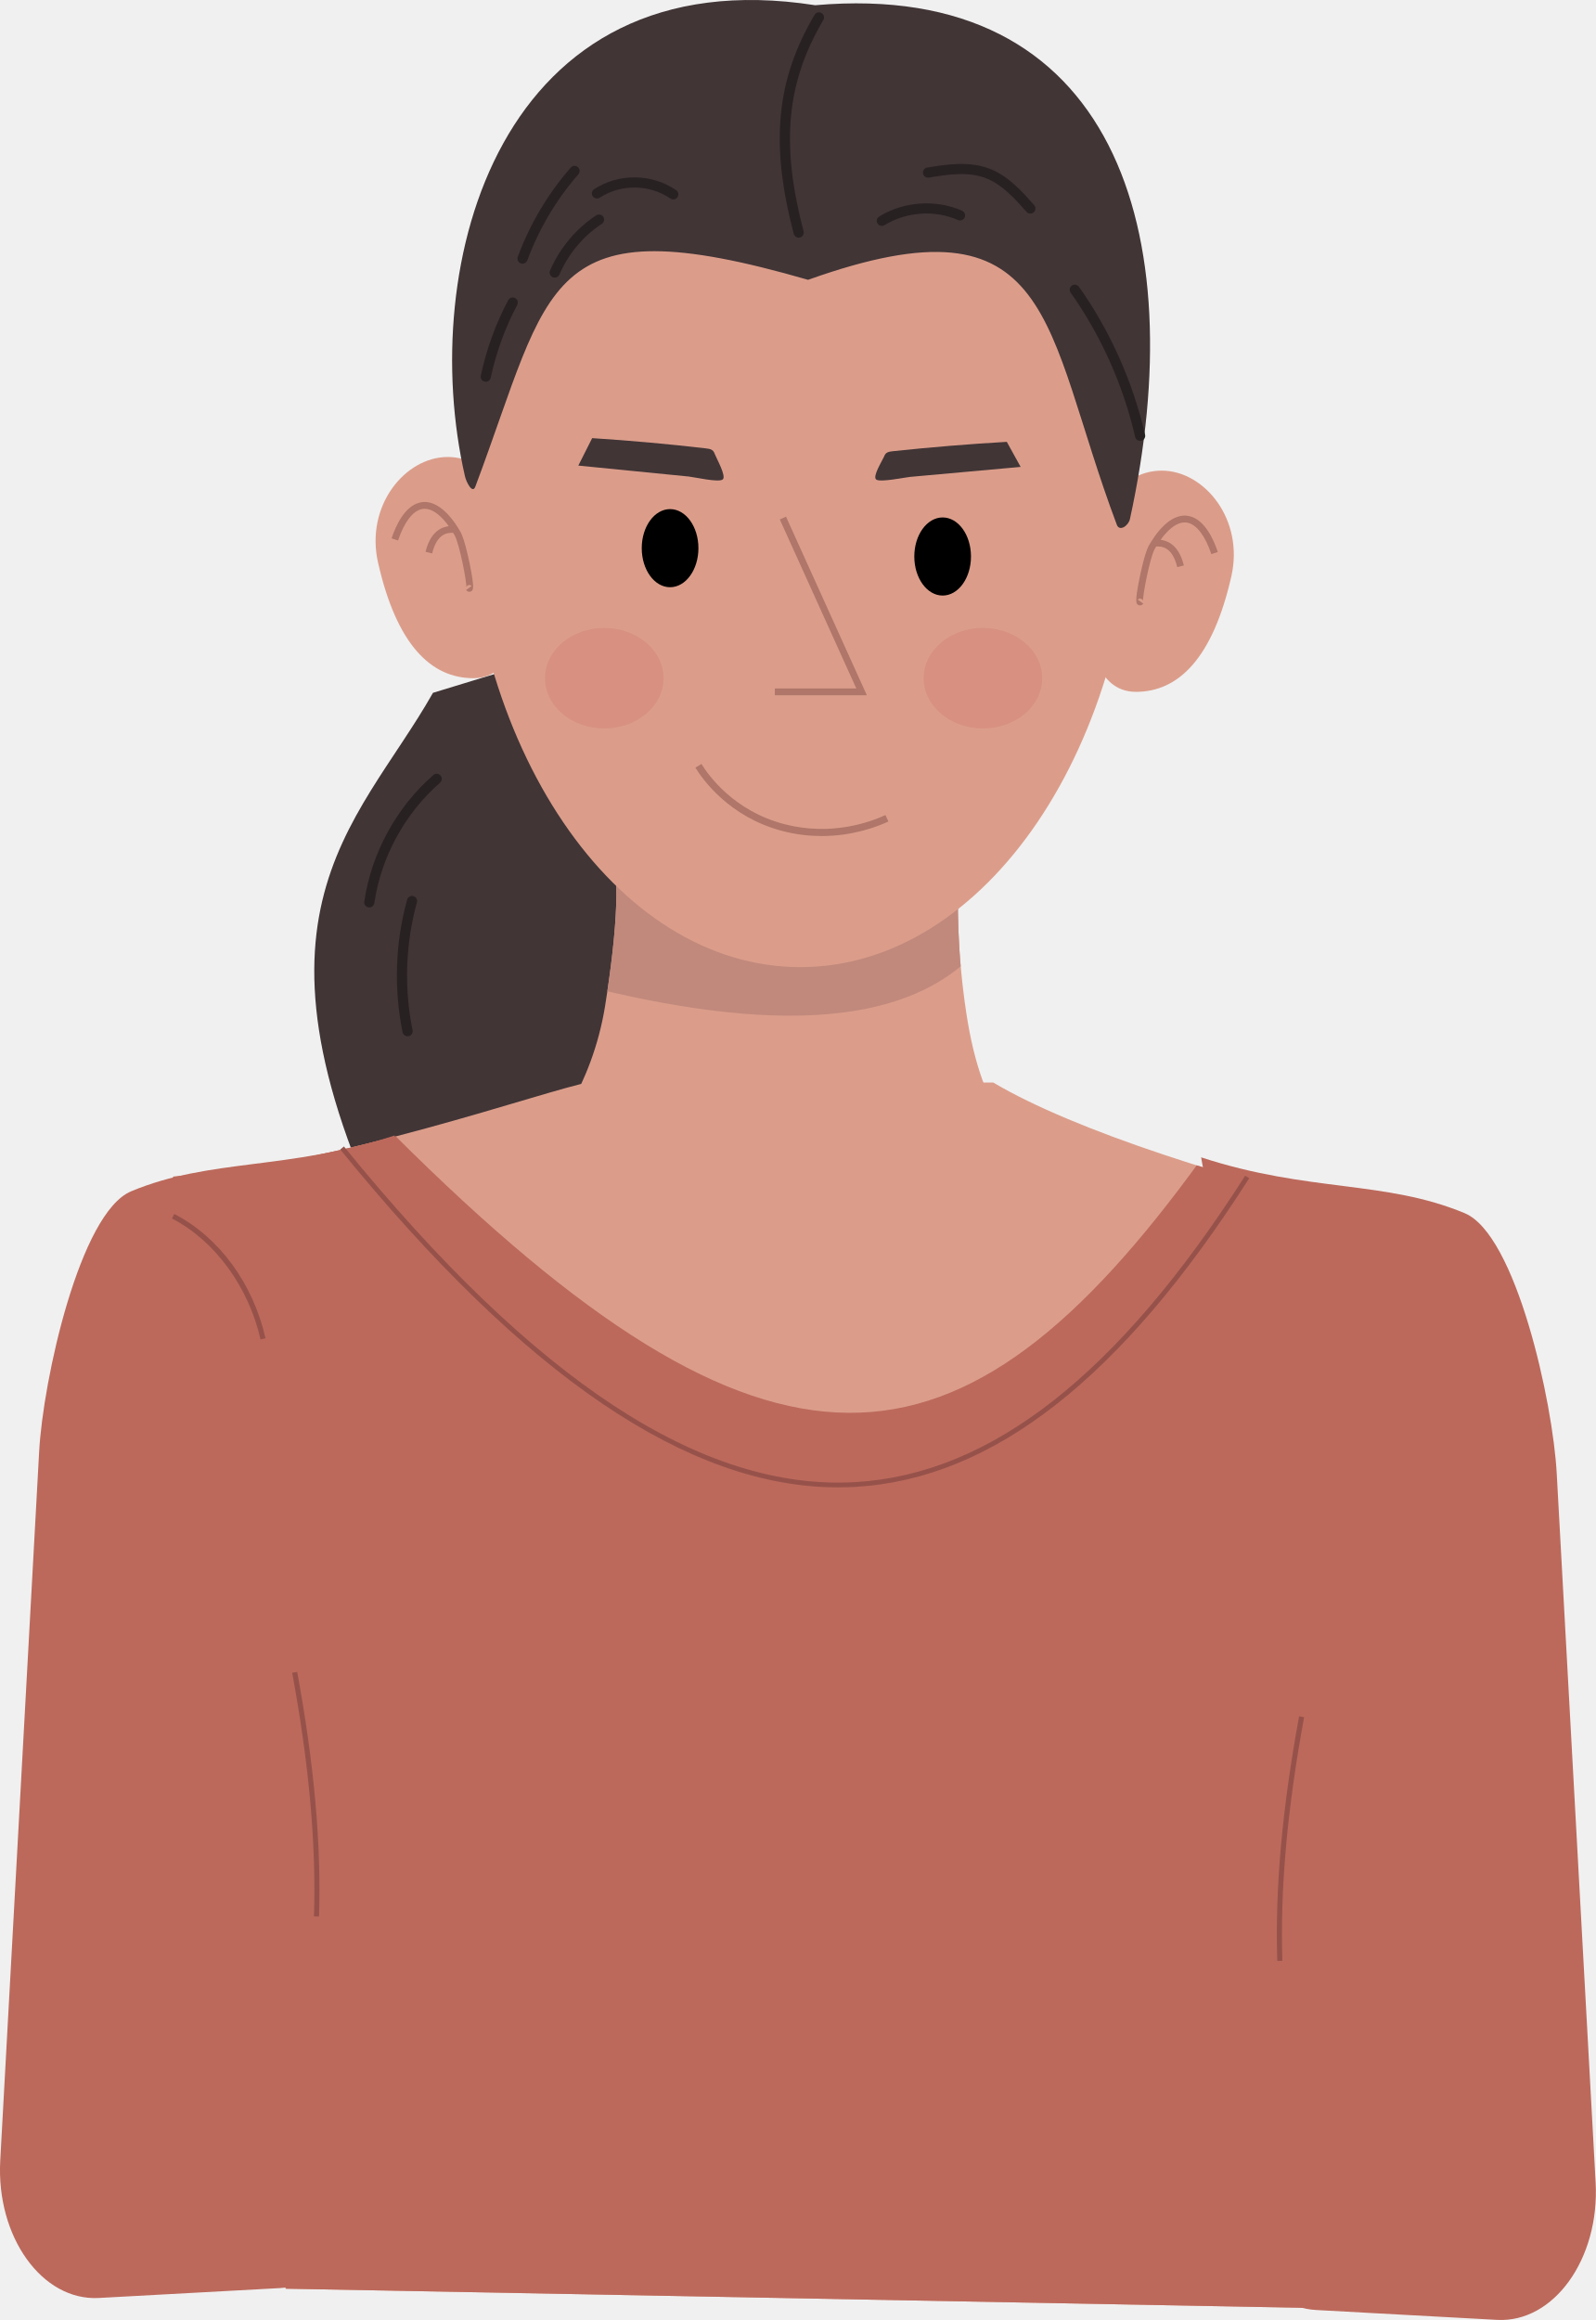
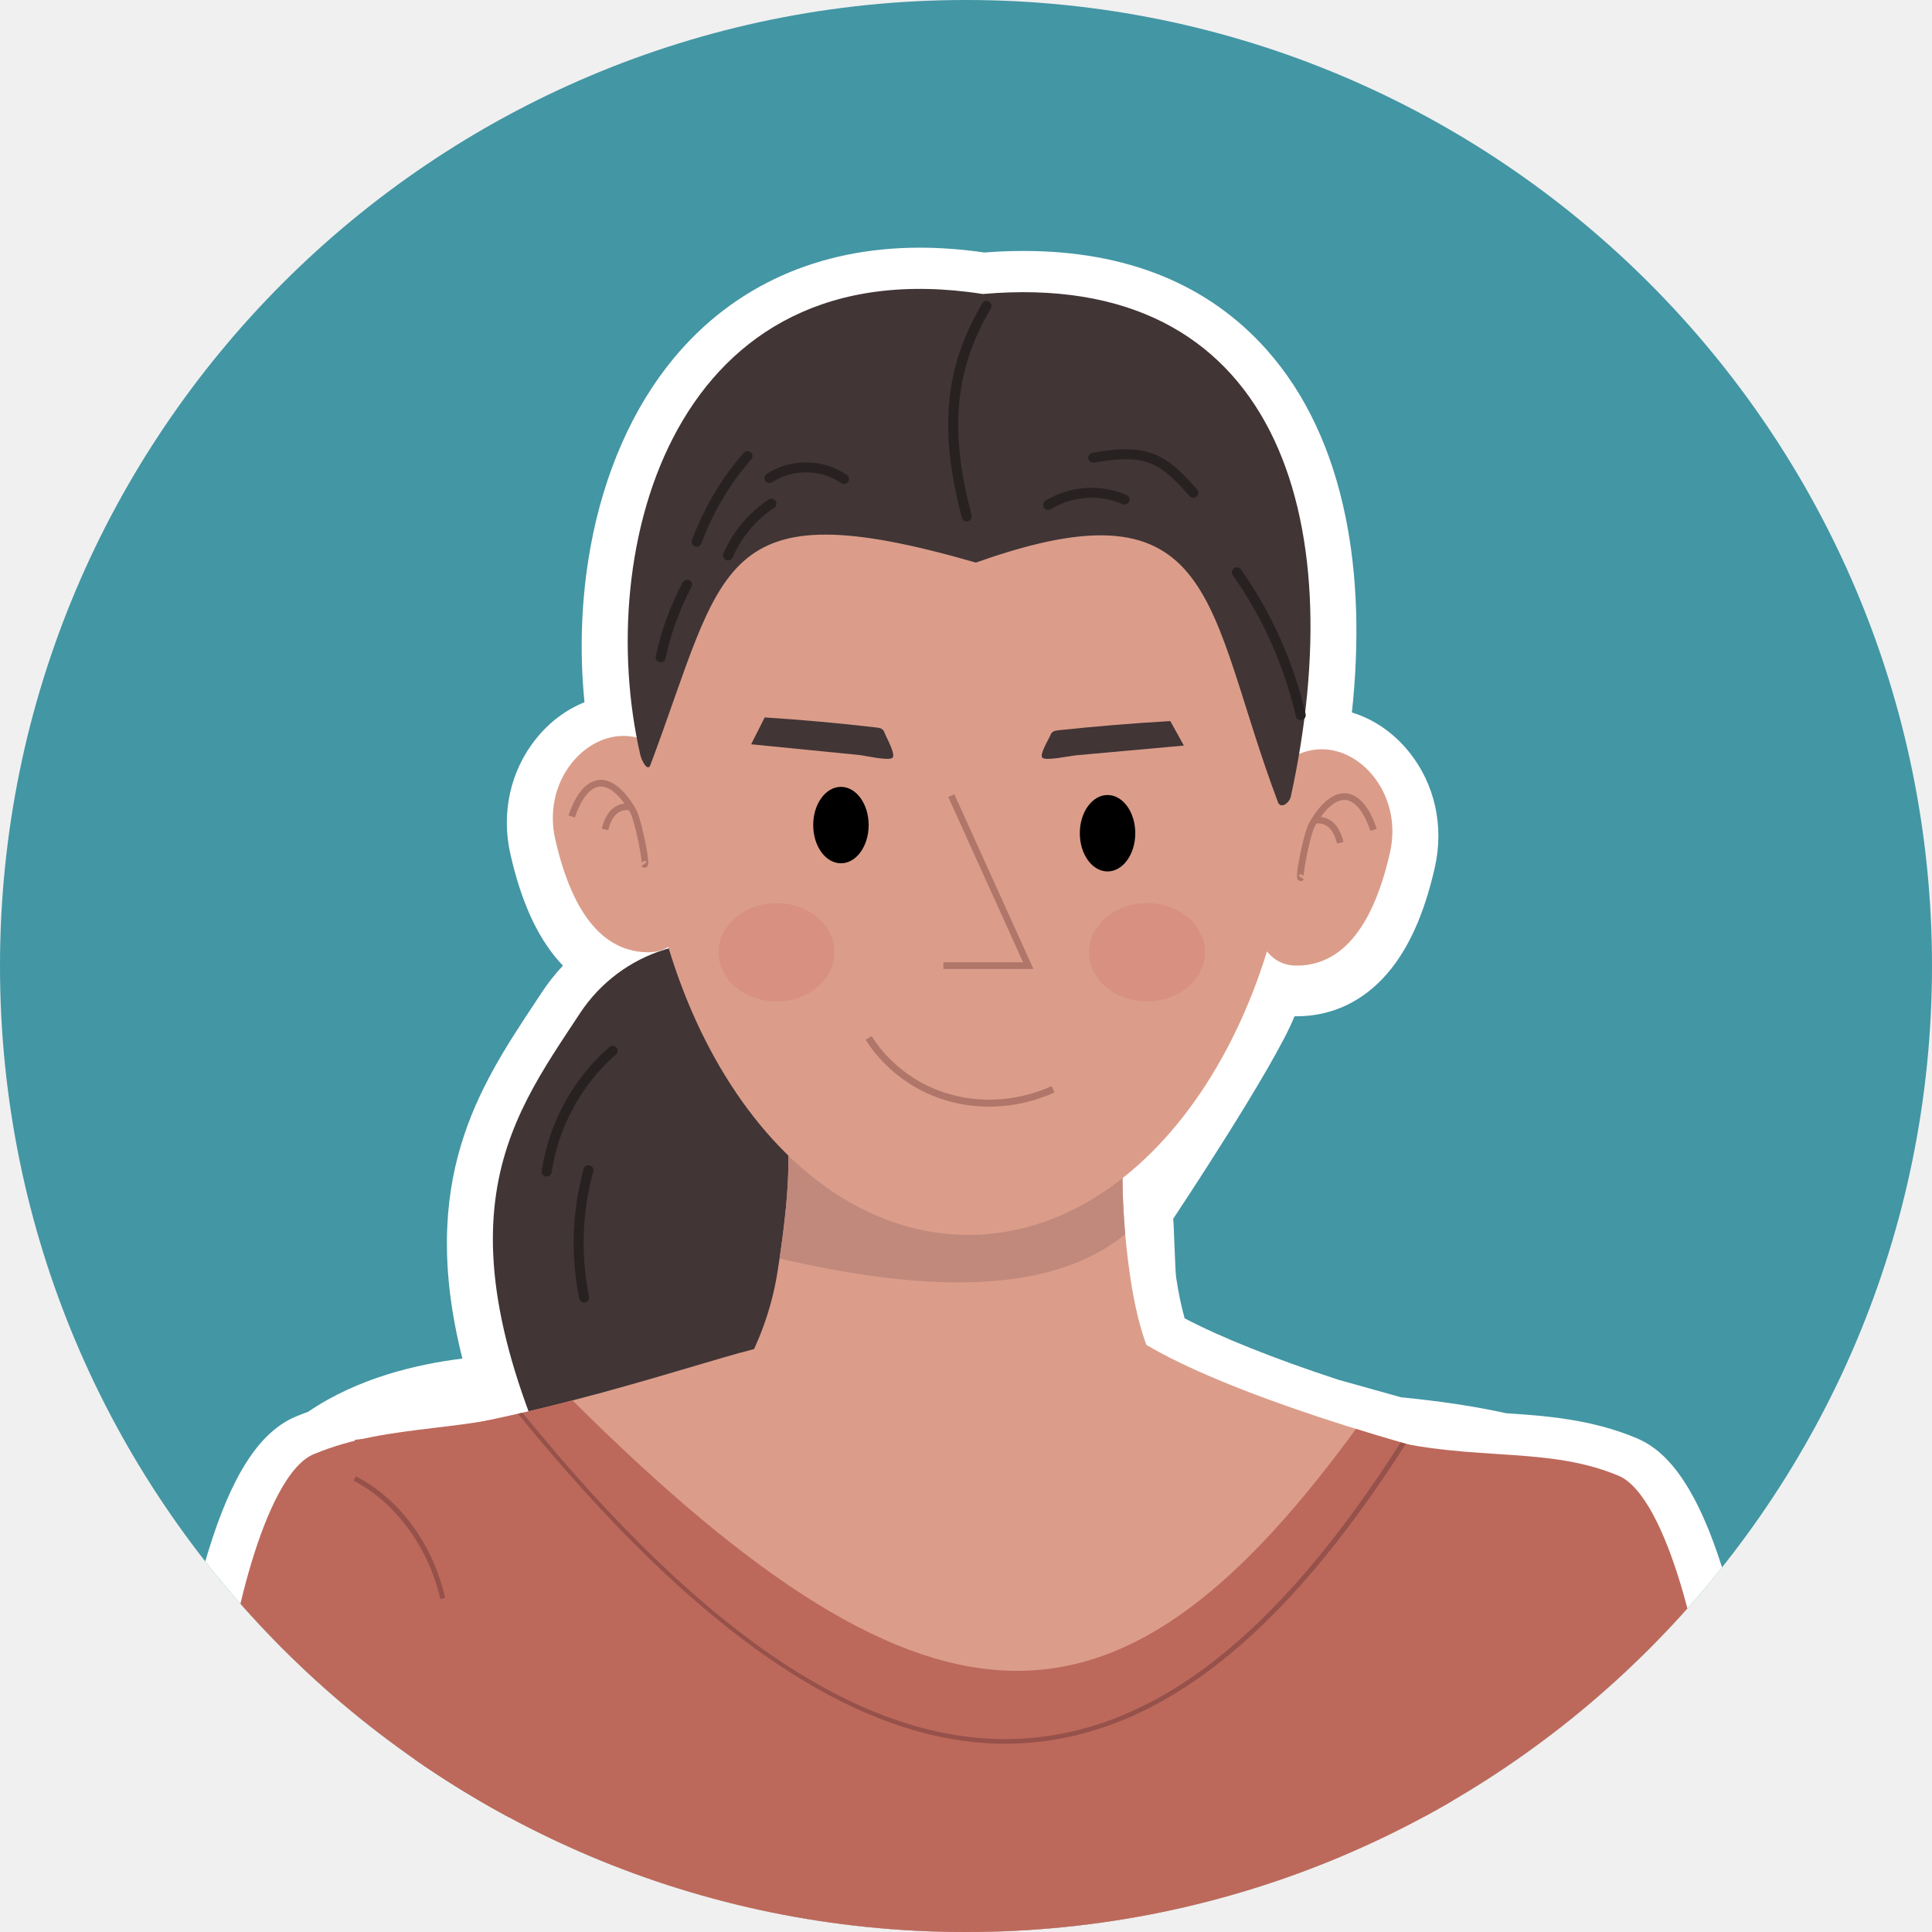
- <svg xmlns="http://www.w3.org/2000/svg" id="Layer_2" data-name="Layer 2" viewBox="0 0 938.24 1363.82">
+ <svg xmlns="http://www.w3.org/2000/svg" id="Layer_1" data-name="Layer 1" viewBox="0 0 1044.42 1044.42">
  <defs>
    <style>
      .cls-1 {
        fill: #282122;
      }

      .cls-2 {
        fill: #bc695b;
      }

      .cls-3 {
        fill: #c1897c;
      }

      .cls-4 {
+         fill: #fff;
+       }
+ 
+       .cls-5 {
        clip-path: url(#clippath-1);
      }

-       .cls-5 {
+       .cls-6 {
        fill: #d89180;
      }

-       .cls-6 {
+       .cls-7 {
        fill: #db9d8a;
      }

-       .cls-7 {
+       .cls-8 {
        fill: #96524a;
      }

-       .cls-8 {
+       .cls-9 {
        fill: #af7669;
      }

-       .cls-9 {
+       .cls-10 {
+         clip-path: url(#clippath-2);
+       }
+ 
+       .cls-11 {
+         fill: #4396a4;
+       }
+ 
+       .cls-12 {
        clip-path: url(#clippath);
      }

-       .cls-10 {
+       .cls-13 {
        fill: #413536;
      }
    </style>
    <clipPath id="clippath">
-       <path class="cls-6" d="M358.19,495.17c6.88,16.1,4.74,51-2.41,95.92-7.65,48.07-33.46,80.37-45.5,93.72,12.38,11.57,61.67,54.91,141.37,61.08,88,6.81,148.87-51.81,161.13-60.96-11.59-13.26-34.94-24.92-44.69-89.53-4.95-32.79-6-63.92-3.86-92.62-23.82-49.49-52.05-77.21-108.34-74.33-73.19,3.75-95.49,63.06-97.69,66.72Z" />
+       <circle class="cls-11" cx="522.21" cy="522.21" r="522.21" />
    </clipPath>
    <clipPath id="clippath-1">
-       <path class="cls-6" d="M749.96,944.39l72.23-227.39c-97.6-22.44-190.87-52.52-238.22-80.62l-236.97-.32c-26.11,4.59-149.71,49.52-245.24,55.63l59.76,319.24,6.4,334.49,633.49,11.91-51.46-412.94Z" />
+       <path class="cls-7" d="M422.43,601.58c6.19,14.48,4.26,45.88-2.17,86.28-6.88,43.23-30.1,72.29-40.93,84.3,11.14,10.41,55.47,49.39,127.16,54.94,79.16,6.13,133.91-46.61,144.93-54.83-10.42-11.93-31.43-22.42-40.2-80.53-4.45-29.49-5.39-57.5-3.47-83.31-21.43-44.52-46.82-69.45-97.46-66.86-65.83,3.37-85.9,56.73-87.88,60.01Z" />
+     </clipPath>
+     <clipPath id="clippath-2">
+       <path class="cls-7" d="M774.82,1005.64l64.97-204.53c-87.79-20.18-177.51-48.83-220.1-74.1l-207.33,1.3c-23.48,4.12-134.67,44.54-220.59,50.03l53.76,287.16,5.76,300.87,569.82,10.72-46.29-371.44Z" />
    </clipPath>
  </defs>
-   <g id="_1_500xA0_1_500_px_Logo_1" data-name="1 500xA0 1 500 px Logo 1">
+   <circle class="cls-11" cx="522.21" cy="522.21" r="522.21" />
+   <g class="cls-12">
+     <path class="cls-4" d="M146.56,1414.42l-3.88-16.17c-15.22-1.91-29.62-9.43-41.19-21.64-17.84-18.85-27.53-47.57-25.92-76.83,0,0,9.79-178.26,15.86-288.92.08-31.94,1.71-61.61,4.84-88.21,1.59-23.79,7.92-56.48,16.18-83.54,12.78-41.84,27.89-65.15,47.53-73.35,2.19-.91,4.39-1.78,6.68-2.61,26.58-18.13,58.49-25.67,83.31-28.72-24.33-96.3,9.12-146.85,38.96-191.95,1.28-1.93,2.56-3.87,3.83-5.81,3.44-5.23,7.31-10.13,11.55-14.65-.84-.88-1.66-1.78-2.47-2.71-11.71-13.48-20.19-32.31-25.92-57.55-5.06-22.28-.05-44.97,13.75-62.26,7.26-9.1,16.34-15.88,26.3-19.86-2.8-28.03-1.72-56.59,3.25-83.88,7.28-40.03,22.82-75.31,44.93-102.02,32.4-39.15,78.39-59.85,132.99-59.85,11.25,0,23.01.88,35.02,2.61,7.18-.56,14.27-.84,21.11-.84h0c55.78,0,100.05,18.02,131.59,53.55,20.81,23.44,35.12,53.81,42.54,90.26,6.43,31.58,7.58,67.12,3.42,105.7,11.82,3.58,22.67,11.01,31.08,21.54,13.8,17.28,18.81,39.98,13.75,62.25-5.74,25.24-14.21,44.07-25.92,57.55-13,14.97-29.87,22.88-48.78,22.88-.38,0-.76,0-1.14-.01-10.8,27.25-65.6,109.49-65.6,109.49.45,3.77,1.04,27.99,1.6,31.72,1.22,8.1,2.76,15.49,4.59,22.08,19.44,10.25,48.18,21.74,83.05,33.2l33.99,9.5c21.35,2.08,39.99,4.91,56.78,8.61,21.68,1.42,46.05,3.26,70.21,13.35,12.49,5.21,31.04,18.62,47.92,74.65,8.32,27.62,14.73,61.72,15.95,84.86.6,11.39,20.35,370.88,20.55,374.51,1.57,28.62-7.52,56.13-24.18,74.91l1.17,28.15H146.56Z" />
    <g>
      <g>
        <g>
-           <path class="cls-10" d="M254.55,407.28c-45.3,79.96-123.33,132.38-14.9,341.75,103.03,46.41,137.85,1.63,189.78-213.43,17.02-70.48-37.43-152.96-109.78-148.19l-65.1,19.87Z" />
-           <path class="cls-1" d="M217.14,533.45c-.14,0-.29-.01-.44-.03-1.64-.24-2.78-1.76-2.54-3.4,4.13-28.43,18.93-55.55,40.6-74.41,1.25-1.09,3.14-.96,4.23.29,1.09,1.25.96,3.15-.29,4.23-20.6,17.93-34.67,43.72-38.6,70.74-.22,1.49-1.5,2.57-2.96,2.57Z" />
-           <path class="cls-1" d="M239.61,609.18c-1.4,0-2.65-.98-2.94-2.4-5.23-25.69-4.31-52.62,2.67-77.89.44-1.6,2.1-2.54,3.69-2.09,1.6.44,2.54,2.09,2.09,3.69-6.72,24.36-7.61,50.33-2.57,75.1.33,1.62-.72,3.21-2.34,3.54-.2.04-.4.06-.6.06Z" />
+           <path class="cls-13" d="M313.53,547.76c-39.56,60.12-83.49,116.55,2.28,282.16,92.67,41.75,123.99,1.46,170.71-191.98,15.31-63.4-33.67-137.58-98.75-133.3l-28.16,8.6c-18.92,5.77-35.2,17.99-46.08,34.52Z" />
+           <path class="cls-1" d="M295.55,636c-.13,0-.26,0-.39-.03-1.47-.21-2.5-1.58-2.28-3.06,3.72-25.57,17.03-49.96,36.52-66.93,1.12-.98,2.83-.86,3.81.26.98,1.12.86,2.83-.26,3.81-18.53,16.13-31.19,39.32-34.72,63.63-.2,1.34-1.35,2.31-2.67,2.31Z" />
+           <path class="cls-1" d="M315.76,704.13c-1.26,0-2.38-.88-2.64-2.16-4.7-23.1-3.87-47.33,2.4-70.06.4-1.44,1.89-2.28,3.32-1.88,1.44.4,2.28,1.88,1.88,3.32-6.05,21.91-6.85,45.27-2.31,67.55.3,1.46-.65,2.89-2.11,3.18-.18.04-.36.05-.54.05Z" />
        </g>
        <g>
-           <path class="cls-6" d="M358.19,495.17c6.88,16.1,4.74,51-2.41,95.92-7.65,48.07-33.46,80.37-45.5,93.72,12.38,11.57,61.67,54.91,141.37,61.08,88,6.81,148.87-51.81,161.13-60.96-11.59-13.26-34.94-24.92-44.69-89.53-4.95-32.79-6-63.92-3.86-92.62-23.82-49.49-52.05-77.21-108.34-74.33-73.19,3.75-95.49,63.06-97.69,66.72Z" />
-           <g class="cls-9">
-             <path class="cls-3" d="M592.07,532.44c-35.73,76.36-136.39,74.16-241.16,48.83,3.63-27.94-5.81-59.86-20.96-91.01l263.41,21.62" />
+           <path class="cls-7" d="M422.43,601.58c6.19,14.48,4.26,45.88-2.17,86.28-6.88,43.23-30.1,72.29-40.93,84.3,11.14,10.41,55.47,49.39,127.16,54.94,79.16,6.13,133.91-46.61,144.93-54.83-10.42-11.93-31.43-22.42-40.2-80.53-4.45-29.49-5.39-57.5-3.47-83.31-21.43-44.52-46.82-69.45-97.46-66.86-65.83,3.37-85.9,56.73-87.88,60.01Z" />
+           <g class="cls-5">
+             <path class="cls-3" d="M632.81,635.1c-32.14,68.68-122.68,66.71-216.93,43.92,3.27-25.13-5.23-53.85-18.86-81.87l236.94,19.45" />
          </g>
        </g>
-         <path class="cls-6" d="M273.35,277.61c0,160.67,88.27,290.92,197.17,290.92,108.89,0,197.17-130.25,197.17-290.92,0-160.67-86.37-251.98-195.26-251.98-108.89,0-199.07,91.31-199.07,251.98Z" />
-         <ellipse cx="554.19" cy="327.14" rx="16.66" ry="22.96" />
-         <ellipse cx="393.95" cy="322.24" rx="16.66" ry="22.96" />
+         <path class="cls-7" d="M346.12,405.88c0,144.52,79.4,261.68,177.35,261.68,97.95,0,177.35-117.16,177.35-261.68,0-144.52-77.69-226.66-175.64-226.66-97.95,0-179.06,82.13-179.06,226.66Z" />
+         <ellipse cx="598.73" cy="450.43" rx="14.99" ry="20.66" />
+         <ellipse cx="454.6" cy="446.03" rx="14.99" ry="20.66" />
        <g>
-           <polyline class="cls-6" points="460.28 304.54 506.53 406.7 455.54 406.7" />
-           <polygon class="cls-8" points="509.63 408.7 455.54 408.7 455.54 404.7 503.43 404.7 458.46 305.37 462.1 303.72 509.63 408.7" />
+           <polyline class="cls-7" points="514.26 430.1 555.86 522 509.99 522" />
+           <polygon class="cls-9" points="558.65 523.8 509.99 523.8 509.99 520.2 553.07 520.2 512.62 430.85 515.9 429.36 558.65 523.8" />
        </g>
-         <path class="cls-10" d="M420.32,267.12c-.36-.96-.76-1.98-1.8-2.63-.96-.6-2.27-.77-3.51-.91-22.18-2.58-44.49-4.59-66.87-6.02-2.71,5.38-5.43,10.76-8.14,16.14,21.62,2.14,43.24,4.28,64.86,6.42,3.41.34,17.63,3.67,20.04,1.73,2.29-1.85-3.66-12.29-4.57-14.73Z" />
-         <path class="cls-10" d="M519.73,268.46c.36-.88.76-1.81,1.8-2.4.96-.54,2.27-.7,3.51-.83,22.18-2.36,44.49-4.19,66.87-5.49,2.71,4.91,5.43,9.82,8.14,14.73-21.62,1.95-43.24,3.91-64.86,5.86-3.41.31-17.63,3.35-20.04,1.58s3.66-11.22,4.57-13.44Z" />
-         <ellipse class="cls-5" cx="577.88" cy="398.68" rx="34.9" ry="29.59" />
-         <ellipse class="cls-5" cx="355.25" cy="398.68" rx="34.9" ry="29.59" />
-         <path class="cls-6" d="M308.67,330.66c0,34.25-5.2,68.02-30.3,68.02-25.11,0-45.19-19.84-56.11-67.92-7.59-33.4,15.85-62.12,40.96-62.12,25.11,0,45.46,27.76,45.46,62.01Z" />
+         <path class="cls-13" d="M478.32,396.44c-.32-.86-.69-1.78-1.62-2.37-.86-.54-2.04-.69-3.16-.82-19.95-2.32-40.02-4.13-60.15-5.42-2.44,4.84-4.88,9.68-7.33,14.52,19.45,1.93,38.9,3.85,58.34,5.78,3.06.3,15.86,3.31,18.02,1.56,2.06-1.66-3.3-11.06-4.11-13.25Z" />
+         <path class="cls-13" d="M567.73,397.65c.32-.79.69-1.63,1.62-2.16.86-.49,2.04-.63,3.16-.75,19.95-2.12,40.02-3.77,60.15-4.94,2.44,4.42,4.88,8.83,7.33,13.25-19.45,1.76-38.9,3.51-58.34,5.27-3.06.28-15.86,3.02-18.02,1.42-2.06-1.52,3.3-10.09,4.11-12.09Z" />
+         <ellipse class="cls-6" cx="620.04" cy="514.78" rx="31.39" ry="26.61" />
+         <ellipse class="cls-6" cx="419.79" cy="514.78" rx="31.39" ry="26.61" />
+         <path class="cls-7" d="M377.89,453.6c0,30.81-4.67,61.19-27.26,61.19s-40.65-17.84-50.47-61.09c-6.83-30.04,14.26-55.87,36.84-55.87s40.89,24.97,40.89,55.78Z" />
        <g>
-           <path class="cls-6" d="M275.66,345.65c2.16,3.01-2.98-24.69-6.45-31.64-2.09-3.75-11.04-19.05-21.74-16.69-8.95,1.97-13.82,15.15-15.35,19.76" />
-           <path class="cls-8" d="M275.93,347.88c-.65,0-1.35-.3-1.9-1.06l3.25-2.33c-.25-.35-.97-.75-1.79-.55-.89.21-1.28.95-1.33,1.27.37-2.41-3.75-24.31-6.74-30.29-2.29-4.1-10.61-17.6-19.52-15.63-5.33,1.17-10.39,7.9-13.88,18.44l-3.8-1.26c2.32-7,7.59-19.05,16.81-21.09,11.28-2.49,20.49,11.53,23.91,17.67,2.29,4.58,4.61,15.45,5.26,18.67,2.96,14.56,1.96,15.17.81,15.87-.31.19-.69.3-1.09.3Z" />
+           <path class="cls-7" d="M348.2,467.08c1.95,2.71-2.68-22.21-5.8-28.46-1.88-3.37-9.93-17.14-19.55-15.01-8.05,1.78-12.43,13.62-13.8,17.78" />
+           <path class="cls-9" d="M348.44,469.09c-.58,0-1.21-.27-1.71-.95l2.92-2.1c-.22-.31-.87-.68-1.61-.5-.8.19-1.16.85-1.2,1.14.33-2.17-3.37-21.87-6.06-27.25-2.06-3.69-9.55-15.83-17.56-14.06-4.79,1.06-9.34,7.1-12.48,16.58l-3.42-1.13c2.09-6.3,6.82-17.14,15.12-18.97,10.15-2.24,18.43,10.37,21.51,15.89,2.06,4.12,4.14,13.89,4.73,16.79,2.66,13.1,1.76,13.64.73,14.27-.28.17-.62.27-.98.27Z" />
        </g>
        <g>
-           <path class="cls-6" d="M252.13,324.87c2.41-9.89,7.57-14.41,15.49-13.55" />
-           <path class="cls-8" d="M254.07,325.34l-3.89-.95c3.33-13.67,11.43-15.74,17.65-15.07l-.43,3.98c-4.35-.47-10.46.26-13.33,12.04Z" />
+           <path class="cls-7" d="M327.03,448.39c2.17-8.9,6.81-12.96,13.93-12.19" />
+           <path class="cls-9" d="M328.78,448.82l-3.5-.85c3-12.3,10.28-14.16,15.87-13.55l-.39,3.58c-3.92-.42-9.41.24-11.99,10.83Z" />
        </g>
-         <path class="cls-6" d="M637.52,338.68c0,34.25,5.2,68.02,30.3,68.02,25.11,0,45.19-19.84,56.11-67.92,7.59-33.4-15.85-62.12-40.96-62.12-25.11,0-45.46,27.76-45.46,62.01Z" />
+         <path class="cls-7" d="M673.68,460.81c0,30.81,4.67,61.19,27.26,61.19,22.58,0,40.65-17.84,50.47-61.09,6.83-30.04-14.26-55.87-36.84-55.87-22.58,0-40.89,24.97-40.89,55.78Z" />
        <g>
-           <path class="cls-6" d="M670.53,353.67c-2.16,3.01,2.98-24.69,6.45-31.64,2.09-3.75,11.04-19.05,21.74-16.69,8.95,1.97,13.82,15.15,15.35,19.76" />
-           <path class="cls-8" d="M670.25,355.9c-.4,0-.78-.11-1.09-.3-1.16-.7-2.15-1.3.81-15.87.66-3.22,2.97-14.09,5.22-18.59,3.47-6.22,12.65-20.24,23.96-17.75,9.23,2.03,14.5,14.08,16.81,21.09l-3.8,1.26c-3.49-10.54-8.55-17.26-13.88-18.44-8.92-1.96-17.23,11.53-19.56,15.71-2.95,5.9-7.07,27.8-6.7,30.21-.05-.32-.44-1.06-1.33-1.27-.82-.2-1.54.2-1.79.55l3.25,2.33c-.55.76-1.25,1.06-1.9,1.06Z" />
+           <path class="cls-7" d="M703.38,474.3c-1.95,2.71,2.68-22.21,5.8-28.46,1.88-3.37,9.93-17.14,19.55-15.01,8.05,1.78,12.43,13.62,13.8,17.78" />
+           <path class="cls-9" d="M703.13,476.3c-.36,0-.7-.1-.98-.27-1.04-.63-1.94-1.17.73-14.27.59-2.9,2.67-12.67,4.7-16.72,3.12-5.6,11.38-18.21,21.55-15.97,8.3,1.83,13.04,12.67,15.12,18.97l-3.42,1.13c-3.14-9.48-7.69-15.53-12.48-16.58-8.03-1.77-15.49,10.37-17.59,14.13-2.65,5.31-6.36,25-6.02,27.18-.04-.29-.4-.95-1.2-1.14-.74-.18-1.39.18-1.61.5l2.92,2.1c-.49.68-1.12.95-1.71.95Z" />
        </g>
        <g>
-           <path class="cls-6" d="M694.06,332.89c-2.41-9.89-7.57-14.41-15.49-13.55" />
-           <path class="cls-8" d="M692.11,333.36c-2.87-11.77-8.98-12.51-13.33-12.04l-.43-3.98c6.21-.67,14.31,1.4,17.65,15.07l-3.89.95Z" />
+           <path class="cls-7" d="M724.54,455.6c-2.17-8.9-6.81-12.96-13.93-12.19" />
+           <path class="cls-9" d="M722.79,456.03c-2.58-10.59-8.08-11.25-11.99-10.83l-.39-3.58c5.58-.6,12.88,1.26,15.87,13.55l-3.5.85Z" />
        </g>
-         <path class="cls-10" d="M475.07,164.5c146.65-52.35,137.61,27.4,181.53,143.99,1.59,4.22,6.85.55,7.71-3.39C701.16,136.72,655.28-12.35,479.26,3.07c-185.73-28.91-234.41,152.66-205.9,276.93.8,3.5,4.42,10.53,6.08,6.1,44.81-119.36,39.46-166.74,195.63-121.61Z" />
-         <path class="cls-1" d="M469.54,139.72c-1.33,0-2.55-.89-2.9-2.24-13.93-53.08-10.38-90.39,12.25-128.77.84-1.43,2.68-1.9,4.11-1.06,1.43.84,1.9,2.68,1.06,4.11-21.73,36.85-25.1,72.83-11.62,124.2.42,1.6-.54,3.24-2.14,3.66-.26.07-.51.1-.76.1Z" />
-         <path class="cls-1" d="M605.77,125.56c-.83,0-1.65-.34-2.25-1.01-6.58-7.42-14.04-15.82-23.39-19.6-10.76-4.35-23.15-2.33-34.07-.54-1.63.27-3.18-.84-3.44-2.48-.27-1.64.84-3.18,2.48-3.44,11.12-1.82,24.97-4.07,37.28.9,10.65,4.3,18.61,13.27,25.63,21.18,1.1,1.24.99,3.14-.25,4.24-.57.51-1.28.76-1.99.76Z" />
-         <path class="cls-1" d="M395.81,117.24c-.58,0-1.17-.17-1.69-.52-12.33-8.44-29.01-8.64-41.52-.51-1.39.9-3.25.51-4.15-.88-.9-1.39-.51-3.25.88-4.15,14.52-9.43,33.88-9.2,48.18.59,1.37.94,1.72,2.8.78,4.17-.58.85-1.52,1.31-2.48,1.31Z" />
-         <path class="cls-1" d="M285.6,224.42c-.21,0-.42-.02-.63-.07-1.62-.35-2.65-1.94-2.31-3.56,3.33-15.54,8.75-30.46,16.13-44.35.78-1.46,2.6-2.02,4.06-1.24,1.46.78,2.02,2.59,1.24,4.06-7.12,13.4-12.36,27.8-15.57,42.79-.3,1.41-1.55,2.37-2.93,2.37Z" />
-         <path class="cls-1" d="M326.13,163.2c-.4,0-.8-.08-1.19-.25-1.52-.66-2.22-2.42-1.56-3.94,5.74-13.26,15.39-24.78,27.17-32.43,1.39-.9,3.25-.51,4.15.88.9,1.39.51,3.25-.88,4.15-10.8,7.01-19.65,17.59-24.93,29.78-.49,1.13-1.59,1.81-2.75,1.81Z" />
-         <path class="cls-1" d="M307.22,155.02c-.35,0-.7-.06-1.04-.19-1.55-.57-2.35-2.3-1.78-3.85,7.09-19.21,17.86-37.35,31.14-52.46,1.09-1.24,2.99-1.37,4.23-.27,1.24,1.09,1.37,2.99.27,4.23-12.8,14.57-23.18,32.06-30.02,50.58-.45,1.21-1.59,1.96-2.81,1.96Z" />
-         <path class="cls-1" d="M518.46,132.82c-1.01,0-2-.51-2.56-1.43-.87-1.41-.42-3.26.99-4.13,14.53-8.9,33.19-10.2,48.71-3.4,1.52.67,2.21,2.43,1.54,3.95-.66,1.52-2.43,2.21-3.95,1.54-13.75-6.03-30.29-4.87-43.17,3.02-.49.3-1.03.44-1.56.44Z" />
-         <path class="cls-1" d="M670.29,259.2c-1.37,0-2.6-.94-2.92-2.33-7.02-30.43-20.14-59.75-37.93-84.81-.96-1.35-.64-3.22.71-4.18,1.35-.96,3.22-.64,4.18.71,18.24,25.69,31.68,55.75,38.88,86.94.37,1.61-.63,3.23-2.25,3.6-.23.05-.45.08-.68.08Z" />
+         <path class="cls-13" d="M527.57,304.14c131.91-47.09,123.78,24.65,163.29,129.52,1.43,3.79,6.16.5,6.94-3.05,33.14-151.45-8.13-285.54-166.46-271.67-167.07-26.01-210.85,137.31-185.21,249.1.72,3.15,3.98,9.47,5.47,5.49,40.31-107.37,35.49-149.98,175.97-109.39Z" />
+         <path class="cls-1" d="M522.59,281.85c-1.2,0-2.29-.8-2.61-2.01-12.53-47.75-9.34-81.31,11.02-115.83.76-1.28,2.41-1.71,3.7-.95,1.28.76,1.71,2.41.95,3.7-19.55,33.15-22.58,65.51-10.45,111.72.38,1.44-.48,2.92-1.92,3.3-.23.06-.46.09-.69.09Z" />
+         <path class="cls-1" d="M645.13,269.12c-.74,0-1.49-.31-2.02-.91-5.92-6.67-12.63-14.23-21.04-17.63-9.68-3.91-20.82-2.09-30.65-.49-1.47.24-2.86-.76-3.1-2.23-.24-1.47.76-2.86,2.23-3.1,10.01-1.63,22.46-3.67,33.54.81,9.58,3.87,16.74,11.93,23.05,19.05.99,1.11.89,2.82-.23,3.81-.51.46-1.15.68-1.79.68Z" />
+         <path class="cls-1" d="M456.27,261.63c-.53,0-1.06-.15-1.52-.47-11.09-7.59-26.1-7.77-37.35-.46-1.25.81-2.92.46-3.73-.79-.81-1.25-.46-2.92.79-3.73,13.06-8.49,30.47-8.27,43.34.53,1.23.84,1.54,2.52.7,3.75-.52.76-1.37,1.17-2.23,1.17Z" />
+         <path class="cls-1" d="M357.14,358.03c-.19,0-.38-.02-.57-.06-1.46-.31-2.39-1.75-2.07-3.2,2.99-13.97,7.87-27.4,14.51-39.9.7-1.32,2.33-1.82,3.65-1.12,1.32.7,1.82,2.33,1.12,3.65-6.4,12.06-11.11,25.01-14,38.49-.27,1.27-1.39,2.13-2.64,2.13Z" />
+         <path class="cls-1" d="M393.59,302.97c-.36,0-.72-.07-1.07-.22-1.37-.59-2-2.18-1.4-3.55,5.16-11.93,13.84-22.29,24.44-29.17,1.25-.81,2.92-.46,3.73.79.81,1.25.46,2.92-.79,3.73-9.71,6.31-17.68,15.82-22.42,26.79-.44,1.02-1.43,1.63-2.48,1.63Z" />
+         <path class="cls-1" d="M376.59,295.61c-.31,0-.63-.05-.93-.17-1.4-.52-2.11-2.07-1.6-3.47,6.38-17.28,16.06-33.59,28.01-47.19.98-1.12,2.69-1.23,3.81-.25,1.12.98,1.23,2.69.25,3.81-11.52,13.1-20.85,28.84-27,45.5-.4,1.09-1.43,1.76-2.53,1.76Z" />
+         <path class="cls-1" d="M566.59,275.65c-.91,0-1.79-.46-2.3-1.29-.78-1.27-.38-2.93.89-3.71,13.07-8.01,29.86-9.18,43.81-3.06,1.36.6,1.99,2.19,1.39,3.56-.6,1.36-2.19,1.99-3.55,1.39-12.36-5.42-27.24-4.38-38.83,2.72-.44.27-.93.4-1.41.4Z" />
+         <path class="cls-1" d="M703.17,389.32c-1.23,0-2.34-.84-2.63-2.09-6.32-27.37-18.11-53.75-34.11-76.29-.86-1.22-.58-2.9.64-3.76,1.21-.86,2.9-.58,3.76.64,16.4,23.11,28.5,50.15,34.97,78.2.34,1.45-.57,2.9-2.02,3.24-.2.05-.41.07-.61.07Z" />
        <g>
-           <path class="cls-6" d="M521.44,481.02c-5.51,2.57-30.19,13.39-60.6,5.54-32.52-8.39-47.48-31.9-50.21-36.4" />
-           <path class="cls-8" d="M483.04,491.47c-7.06,0-14.7-.81-22.73-2.88-31.65-8.17-47.4-30.64-51.48-37.33l3.57-2.18c3.87,6.35,18.83,27.69,48.95,35.46,27.67,7.14,50.62-1.4,59.2-5.41l1.77,3.79c-6.5,3.03-20.87,8.55-39.28,8.55Z" />
+           <path class="cls-7" d="M569.27,588.85c-4.96,2.31-27.16,12.04-54.51,4.98-29.25-7.55-42.7-28.69-45.17-32.74" />
+           <path class="cls-9" d="M534.73,598.24c-6.35,0-13.23-.73-20.45-2.59-28.47-7.35-42.64-27.56-46.3-33.58l3.21-1.96c3.48,5.71,16.94,24.9,44.03,31.89,24.89,6.42,45.53-1.26,53.25-4.87l1.59,3.41c-5.85,2.73-18.77,7.69-35.33,7.69Z" />
        </g>
      </g>
      <g>
-         <path class="cls-6" d="M749.96,944.39l72.23-227.39c-97.6-22.44-190.87-52.52-238.22-80.62l-236.97-.32c-26.11,4.59-149.71,49.52-245.24,55.63l59.76,319.24,6.4,334.49,633.49,11.91-51.46-412.94Z" />
-         <g class="cls-4">
-           <path class="cls-2" d="M706.35,681.21c-142.04,196.4-253.28,206.37-474.24-13.74-46.76-6.67-137.14.93-171.82,57.15-67.62,109.59-47.88,390.22,13,643.76h838.01s-24.45-586.85-24.45-586.85c-.79-58.99-70.37-82.81-164.77-91.28" />
+         <path class="cls-7" d="M774.82,1005.64l64.97-204.53c-87.79-20.18-177.51-48.83-220.1-74.1l-207.33,1.3c-23.48,4.12-134.67,44.54-220.59,50.03l53.76,287.16,5.76,300.87,569.82,10.72-46.29-371.44Z" />
+         <g class="cls-10">
+           <path class="cls-2" d="M735.59,768.92c-127.77,176.66-227.82,185.62-426.58-12.36-42.06-6-123.35.84-154.55,51.41-60.82,98.58-43.07,351,11.69,579.06h753.79s-21.99-527.87-21.99-527.87c-.71-53.06-63.3-74.49-148.21-82.1" />
        </g>
      </g>
-       <path class="cls-2" d="M77.07,700.33c-30.07,12.55-51.84,110.94-54.07,153.3-.68,12.84-22.85,416.42-22.85,416.42-2.47,44.88,24.6,82.64,57.93,80.82l106.33-5.8c31.88-1.74,56.2-39.12,53.34-81.99l-25-375.34,39.33-220.27c-63.51,20.74-108.12,13.28-155.03,32.86Z" />
-       <path class="cls-2" d="M861.17,713.21c30.07,12.55,51.84,110.94,54.07,153.3.68,12.84,22.85,416.42,22.85,416.42,2.47,44.88-24.6,82.64-57.93,80.82l-106.33-5.8c-31.88-1.74-56.2-39.12-53.34-81.99l25-375.34-39.33-220.27c63.51,20.74,108.12,13.28,155.03,32.86Z" />
-       <path class="cls-7" d="M492.77,874.36c-88.21,0-184.1-65.11-292.74-198.63l2.18-1.78c112.24,137.96,210.57,202.49,300.63,197.31,79.85-4.6,154.83-63.52,229.22-180.14l2.37,1.51c-74.91,117.43-150.61,176.78-231.43,181.43-3.4.2-6.81.29-10.24.29Z" />
-       <path class="cls-7" d="M187.58,1126.65l-3-.1c1.35-42.22-2.84-89.06-12.8-143.19l2.95-.54c10,54.35,14.2,101.39,12.84,143.83Z" />
-       <path class="cls-7" d="M153.17,787.39c-7-30.91-26.96-58.15-52.09-71.09l1.37-2.67c26.29,13.54,46.35,40.86,53.65,73.09l-2.93.66Z" />
-       <path class="cls-7" d="M750.92,1152.76c-1.36-42.43,2.84-89.48,12.84-143.83l2.95.54c-9.96,54.14-14.14,100.98-12.79,143.19l-3,.1Z" />
+       <path class="cls-2" d="M169.56,786.12c-27.05,11.29-46.63,99.79-48.63,137.9-.61,11.55-20.55,374.57-20.55,374.57-2.22,40.37,22.13,74.33,52.11,72.7l95.64-5.22c28.68-1.57,50.55-35.19,47.98-73.75l-22.48-337.62,35.89-197.63c-57.13,18.66-97.76,11.44-139.95,29.06Z" />
+       <path class="cls-2" d="M874.86,797.7c27.05,11.29,46.63,99.79,48.63,137.9.61,11.55,20.55,374.57,20.55,374.57,2.22,40.37-22.13,74.33-52.11,72.7l-95.64-5.22c-28.68-1.57-50.55-35.19-47.98-73.75l22.48-337.62-38.54-192.76c57.13,18.66,100.41,6.58,142.6,24.19Z" />
+       <path class="cls-8" d="M543.48,942.66c-79.34,0-165.72-58.27-263.44-178.38l2.44-.57c100.96,124.09,189.06,180.82,270.06,176.15,71.82-4.14,137.76-55.25,204.67-160.15l2.79.81c-67.38,105.63-134.63,157.68-207.32,161.87-3.06.18-6.13.26-9.21.26Z" />
+       <path class="cls-8" d="M268.96,1169.59l-2.7-.09c1.21-37.98-2.55-80.11-11.51-128.8l2.65-.49c8.99,48.88,12.77,91.2,11.55,129.37Z" />
+       <path class="cls-8" d="M238.02,864.42c-6.29-27.8-24.25-52.31-46.86-63.94l1.24-2.4c23.65,12.17,41.69,36.75,48.25,65.75l-2.63.6Z" />
    </g>
  </g>
</svg>
